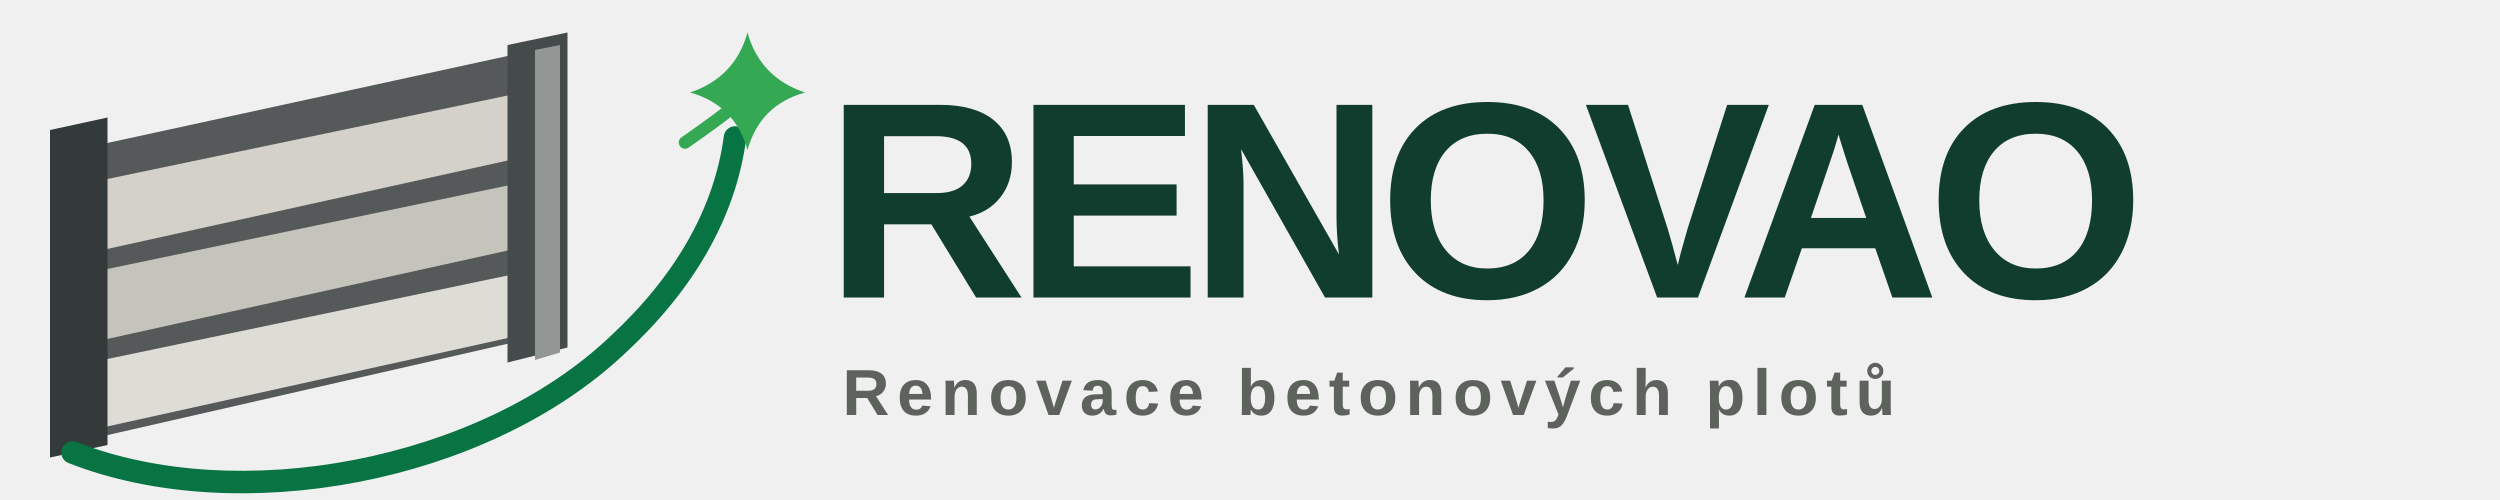
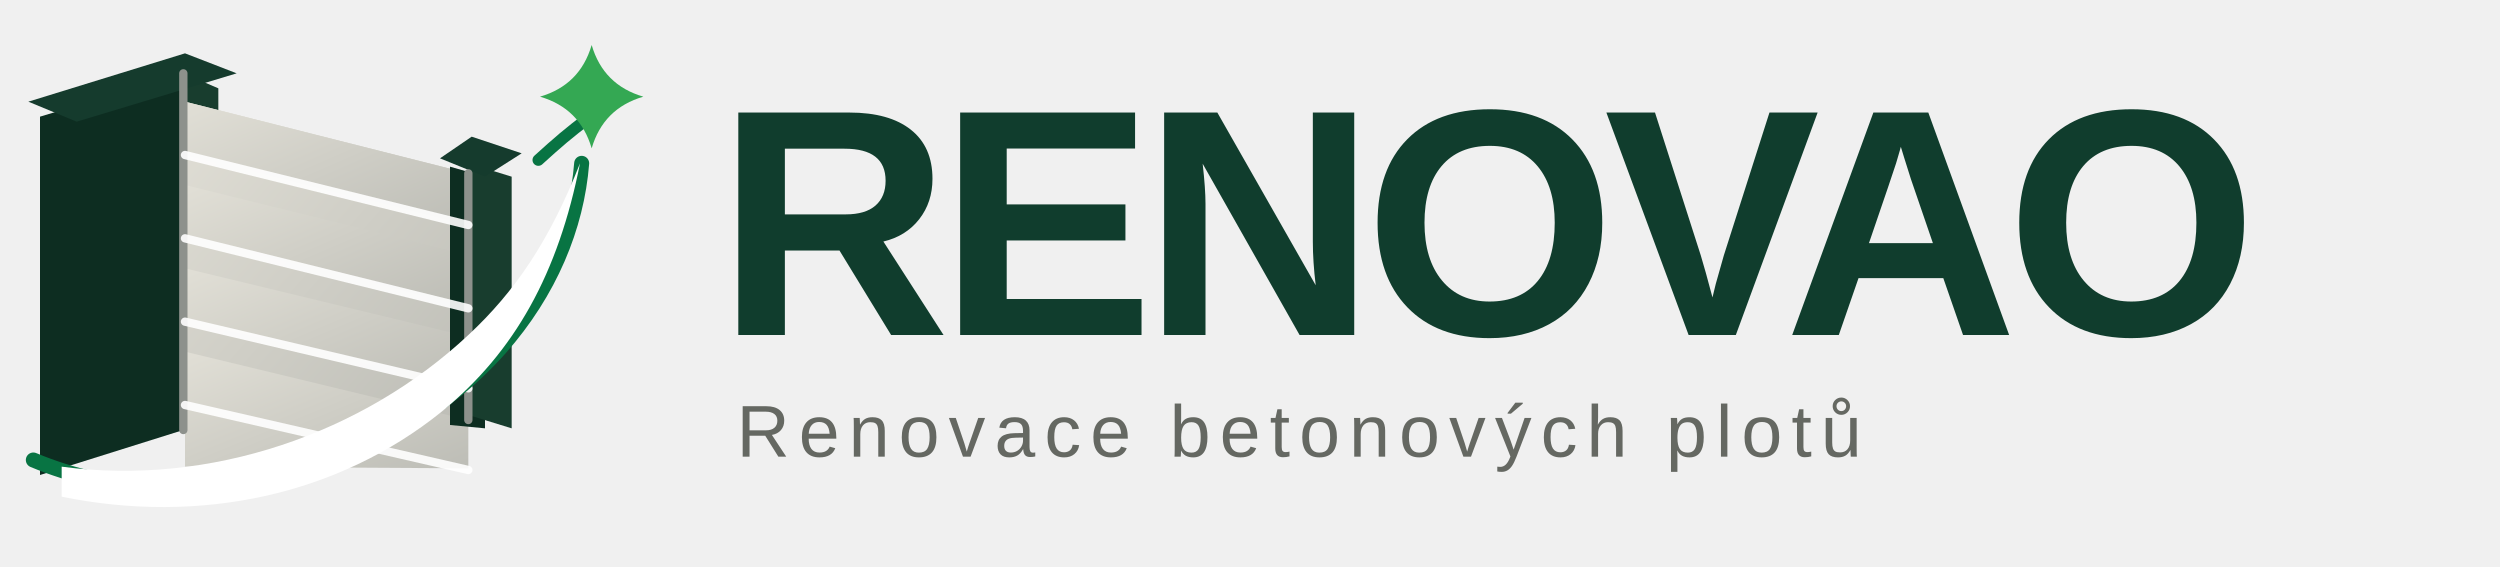
- <svg xmlns="http://www.w3.org/2000/svg" viewBox="0 0 1000 200" role="img" aria-labelledby="title desc">
+ <svg xmlns="http://www.w3.org/2000/svg" viewBox="0 0 1500 340" role="img" aria-labelledby="title desc">
  <g stroke-linejoin="round" stroke-linecap="round">
-     <path d="M30 60 214 20v115L30 177Z" fill="#55595a" />
-     <path d="M41 72 204 38v26L41 100Z" fill="#d3d1c8" />
-     <path d="M41 108 204 74v26L41 136Z" fill="#c5c4bb" />
-     <path d="M41 144 204 110v25L41 171Z" fill="#deddd5" />
-     <path d="M20 52 43 47v131l-23 5Z" fill="#34393a" />
-     <path d="m203 18 24-5v126l-24 6Z" fill="#454a4b" />
-     <path d="m214 20 10-2v123l-10 3Z" fill="#929695" />
-     <path d="M29 181c66 26 164 8 218-43 27-25 43-53 47-83" fill="none" stroke="#087443" stroke-width="9" />
-     <path d="M274 57c10-7 17-12 25-19" fill="none" stroke="#34a853" stroke-width="5" />
-     <path d="M299 13q5 18 23 24-18 5-23 23-5-18-23-23 18-6 23-24Z" fill="#34a853" stroke="none" />
+     <defs>
+       <linearGradient id="concrete" x1="0" y1="0" x2="1" y2="1">
+         <stop stop-color="#e1dfd6" />
+         <stop offset="1" stop-color="#bdbdb6" />
+       </linearGradient>
+     </defs>
+     <path d="M24 70 110 44v214l-86 27Z" fill="#0d2d21" />
+     <path d="m110 44 21 9v206l-21-1Z" fill="#183d2e" />
+     <path d="m17 61 94-29 31 12-96 29Z" fill="#153b2d" />
+     <path d="M111 61 281 104v148l-170 0Z" fill="url(#concrete)" />
+     <path d="m111 61 170 43v31L111 93Z" fill="url(#concrete)" />
+     <path d="m111 111 170 42v31l-170-42Z" fill="url(#concrete)" />
+     <path d="m111 161 170 41v31l-170-41Z" fill="url(#concrete)" />
+     <path d="m111 211 170 41v29l-170-1Z" fill="url(#concrete)" />
+     <path d="m270 100 21 6v151l-21-2Z" fill="#0d2d21" />
+     <path d="m281 98 26 8v151l-26-8Z" fill="#183d2e" />
+     <path d="m264 95 19-13 30 10-22 14Z" fill="#153b2d" />
+     <path d="M110 44v214M281 104v148" fill="none" stroke="#8d918c" stroke-width="5" />
+     <path d="m111 93 170 42M111 143l170 42M111 193l170 40M111 243l170 39" fill="none" stroke="#ffffff" stroke-opacity=".9" stroke-width="5" />
+     <path d="M20 276c93 39 212 9 280-67 30-34 46-73 49-111" fill="none" stroke="#087443" stroke-width="9" />
+     <path d="M37 280c89 12 181-20 244-79 28-26 49-57 67-103-13 66-39 113-83 149-62 50-145 68-228 51Z" fill="#ffffff" />
+     <path d="M323 96c11-10 19-17 30-25" fill="none" stroke="#087443" stroke-width="7" />
+     <path d="M355 27q7 24 31 31-24 7-31 31-7-24-31-31 24-7 31-31Z" fill="#34a853" />
  </g>
-   <text x="330" y="119" fill="#103d2d" font-family="Manrope,Montserrat,Arial,sans-serif" font-size="112" font-weight="800" letter-spacing="-5">RENOVAO</text>
-   <text x="337" y="166" fill="#5d625d" font-family="Manrope,Montserrat,Arial,sans-serif" font-size="26" font-weight="600" letter-spacing="3.1">Renovace betonových plotů</text>
+   <text x="430" y="201" fill="#103d2d" font-family="Manrope,Montserrat,Arial,sans-serif" font-size="194" font-weight="800" letter-spacing="-7" textLength="1032" lengthAdjust="spacingAndGlyphs">RENOVAO</text>
+   <text x="442" y="274" fill="#656862" font-family="Manrope,Montserrat,Arial,sans-serif" font-size="44" font-weight="500" letter-spacing="5.5" textLength="970" lengthAdjust="spacingAndGlyphs">Renovace betonových plotů</text>
</svg>
